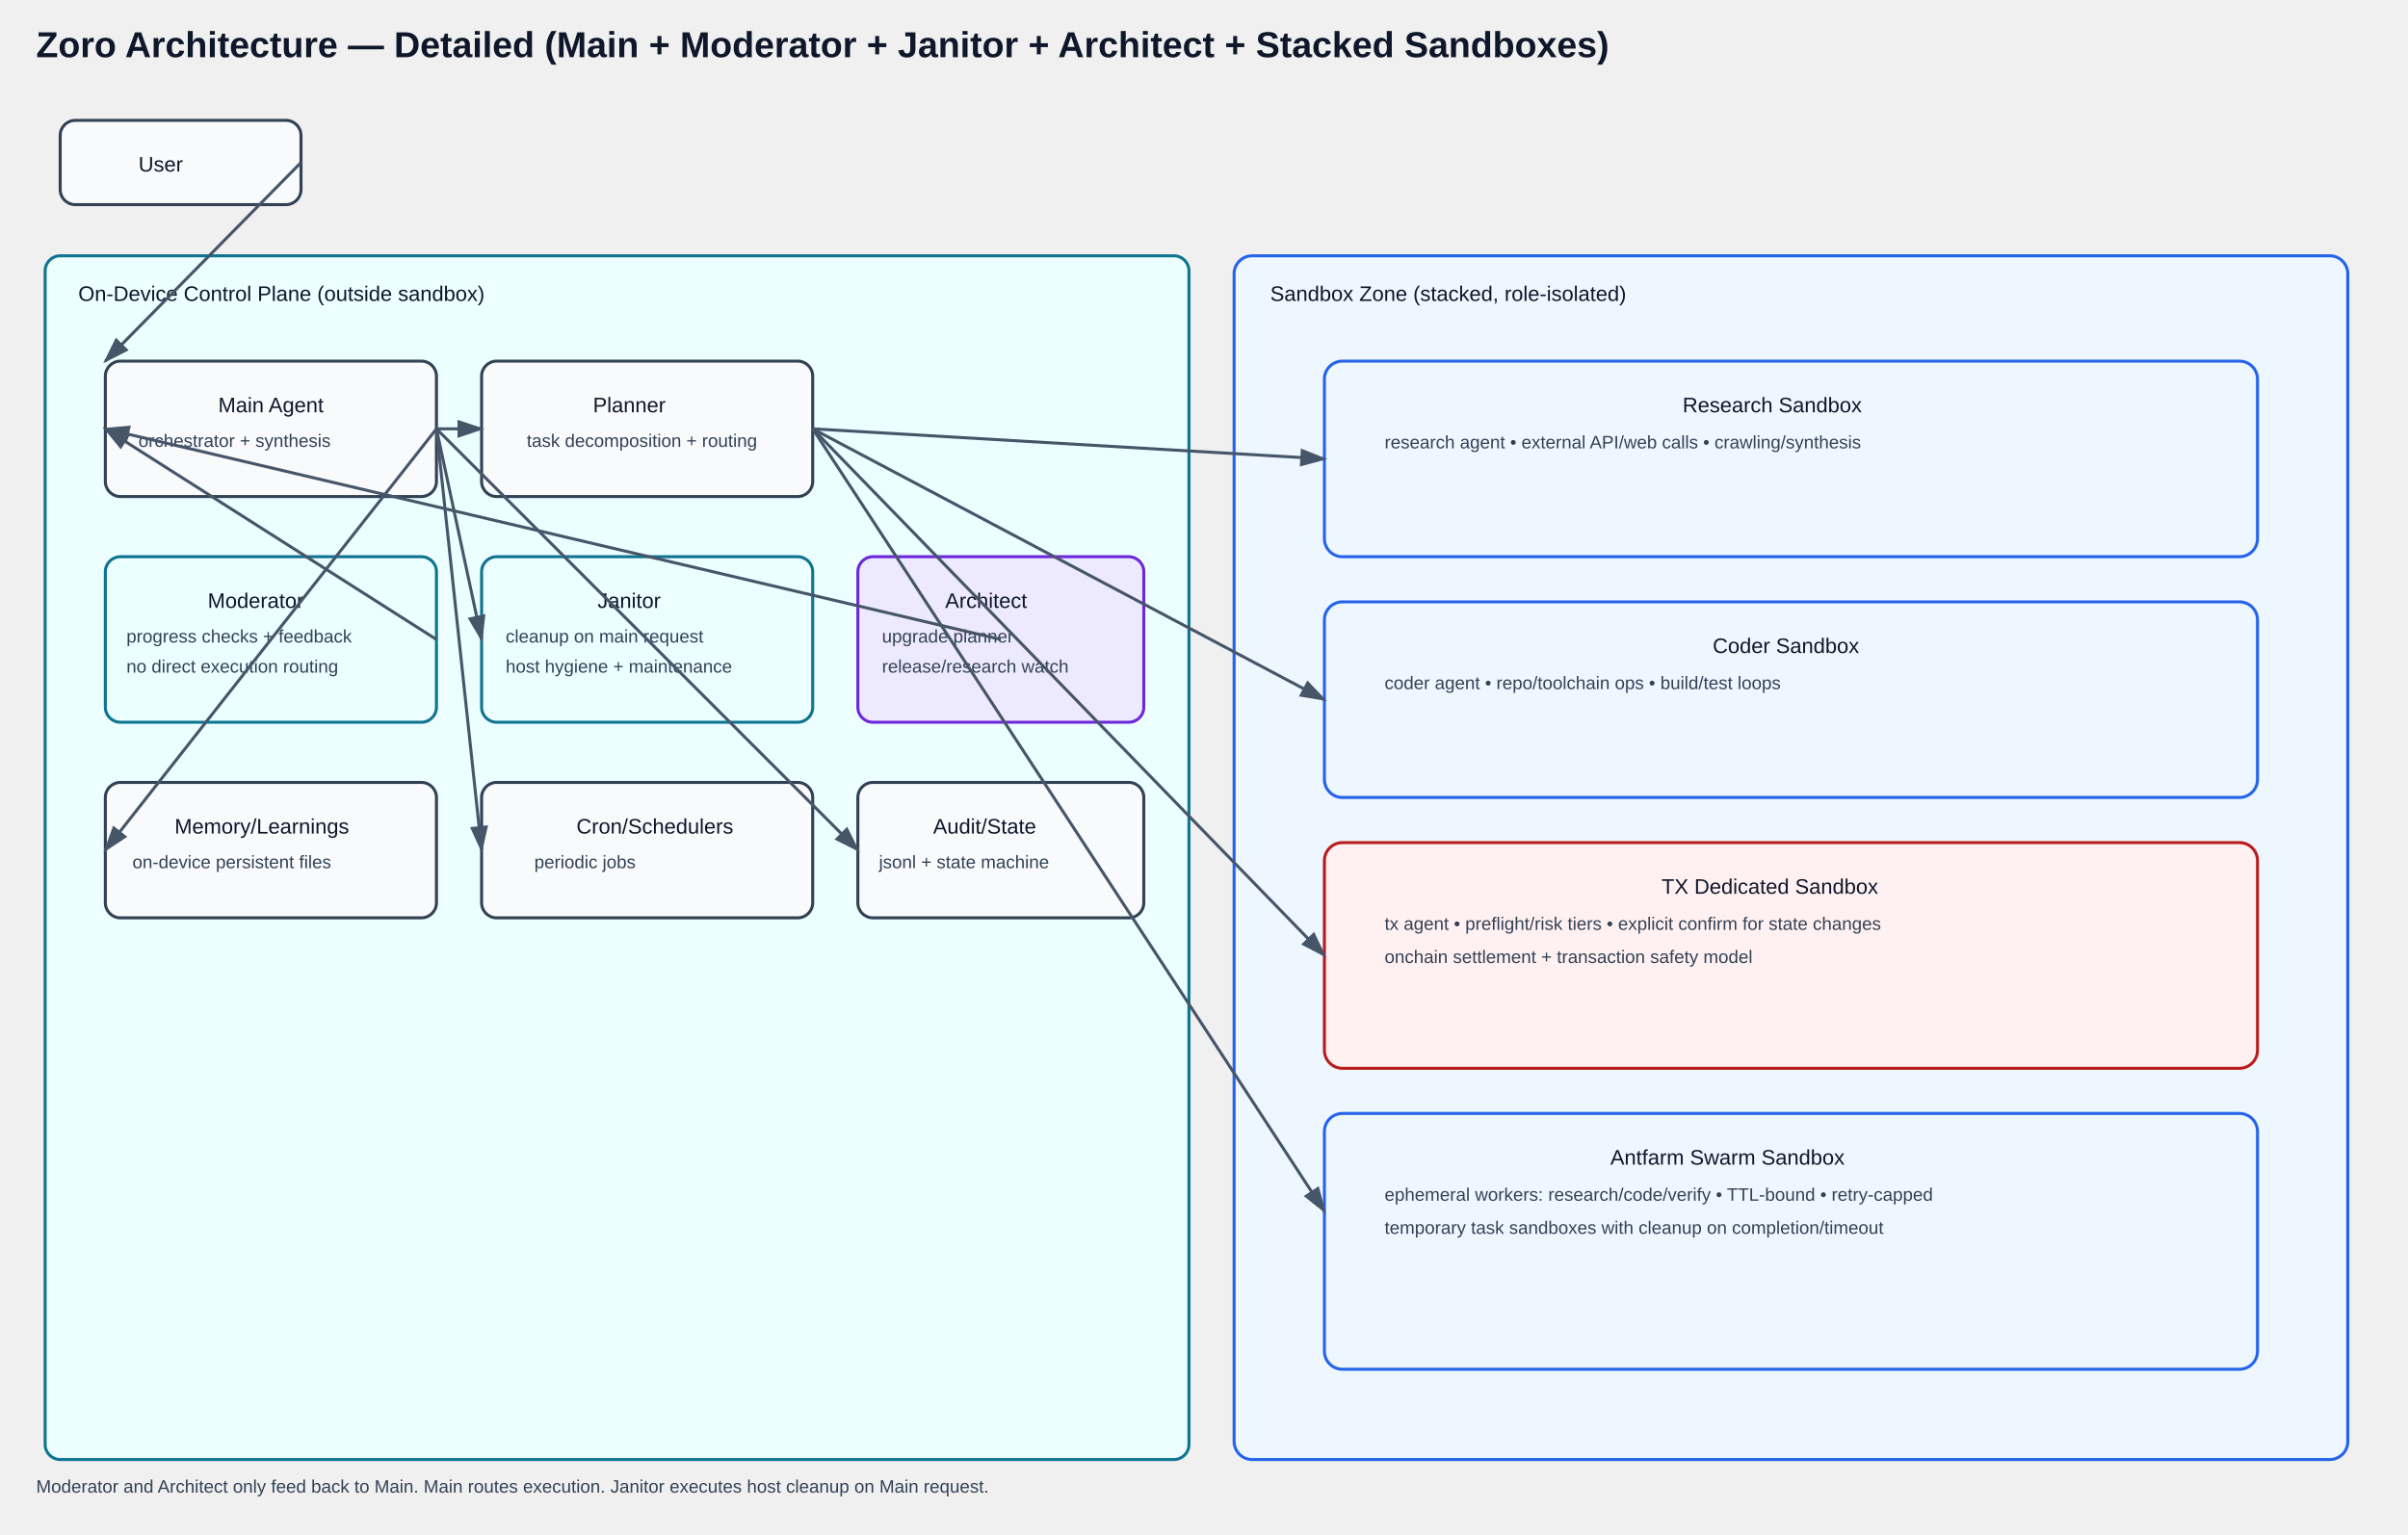
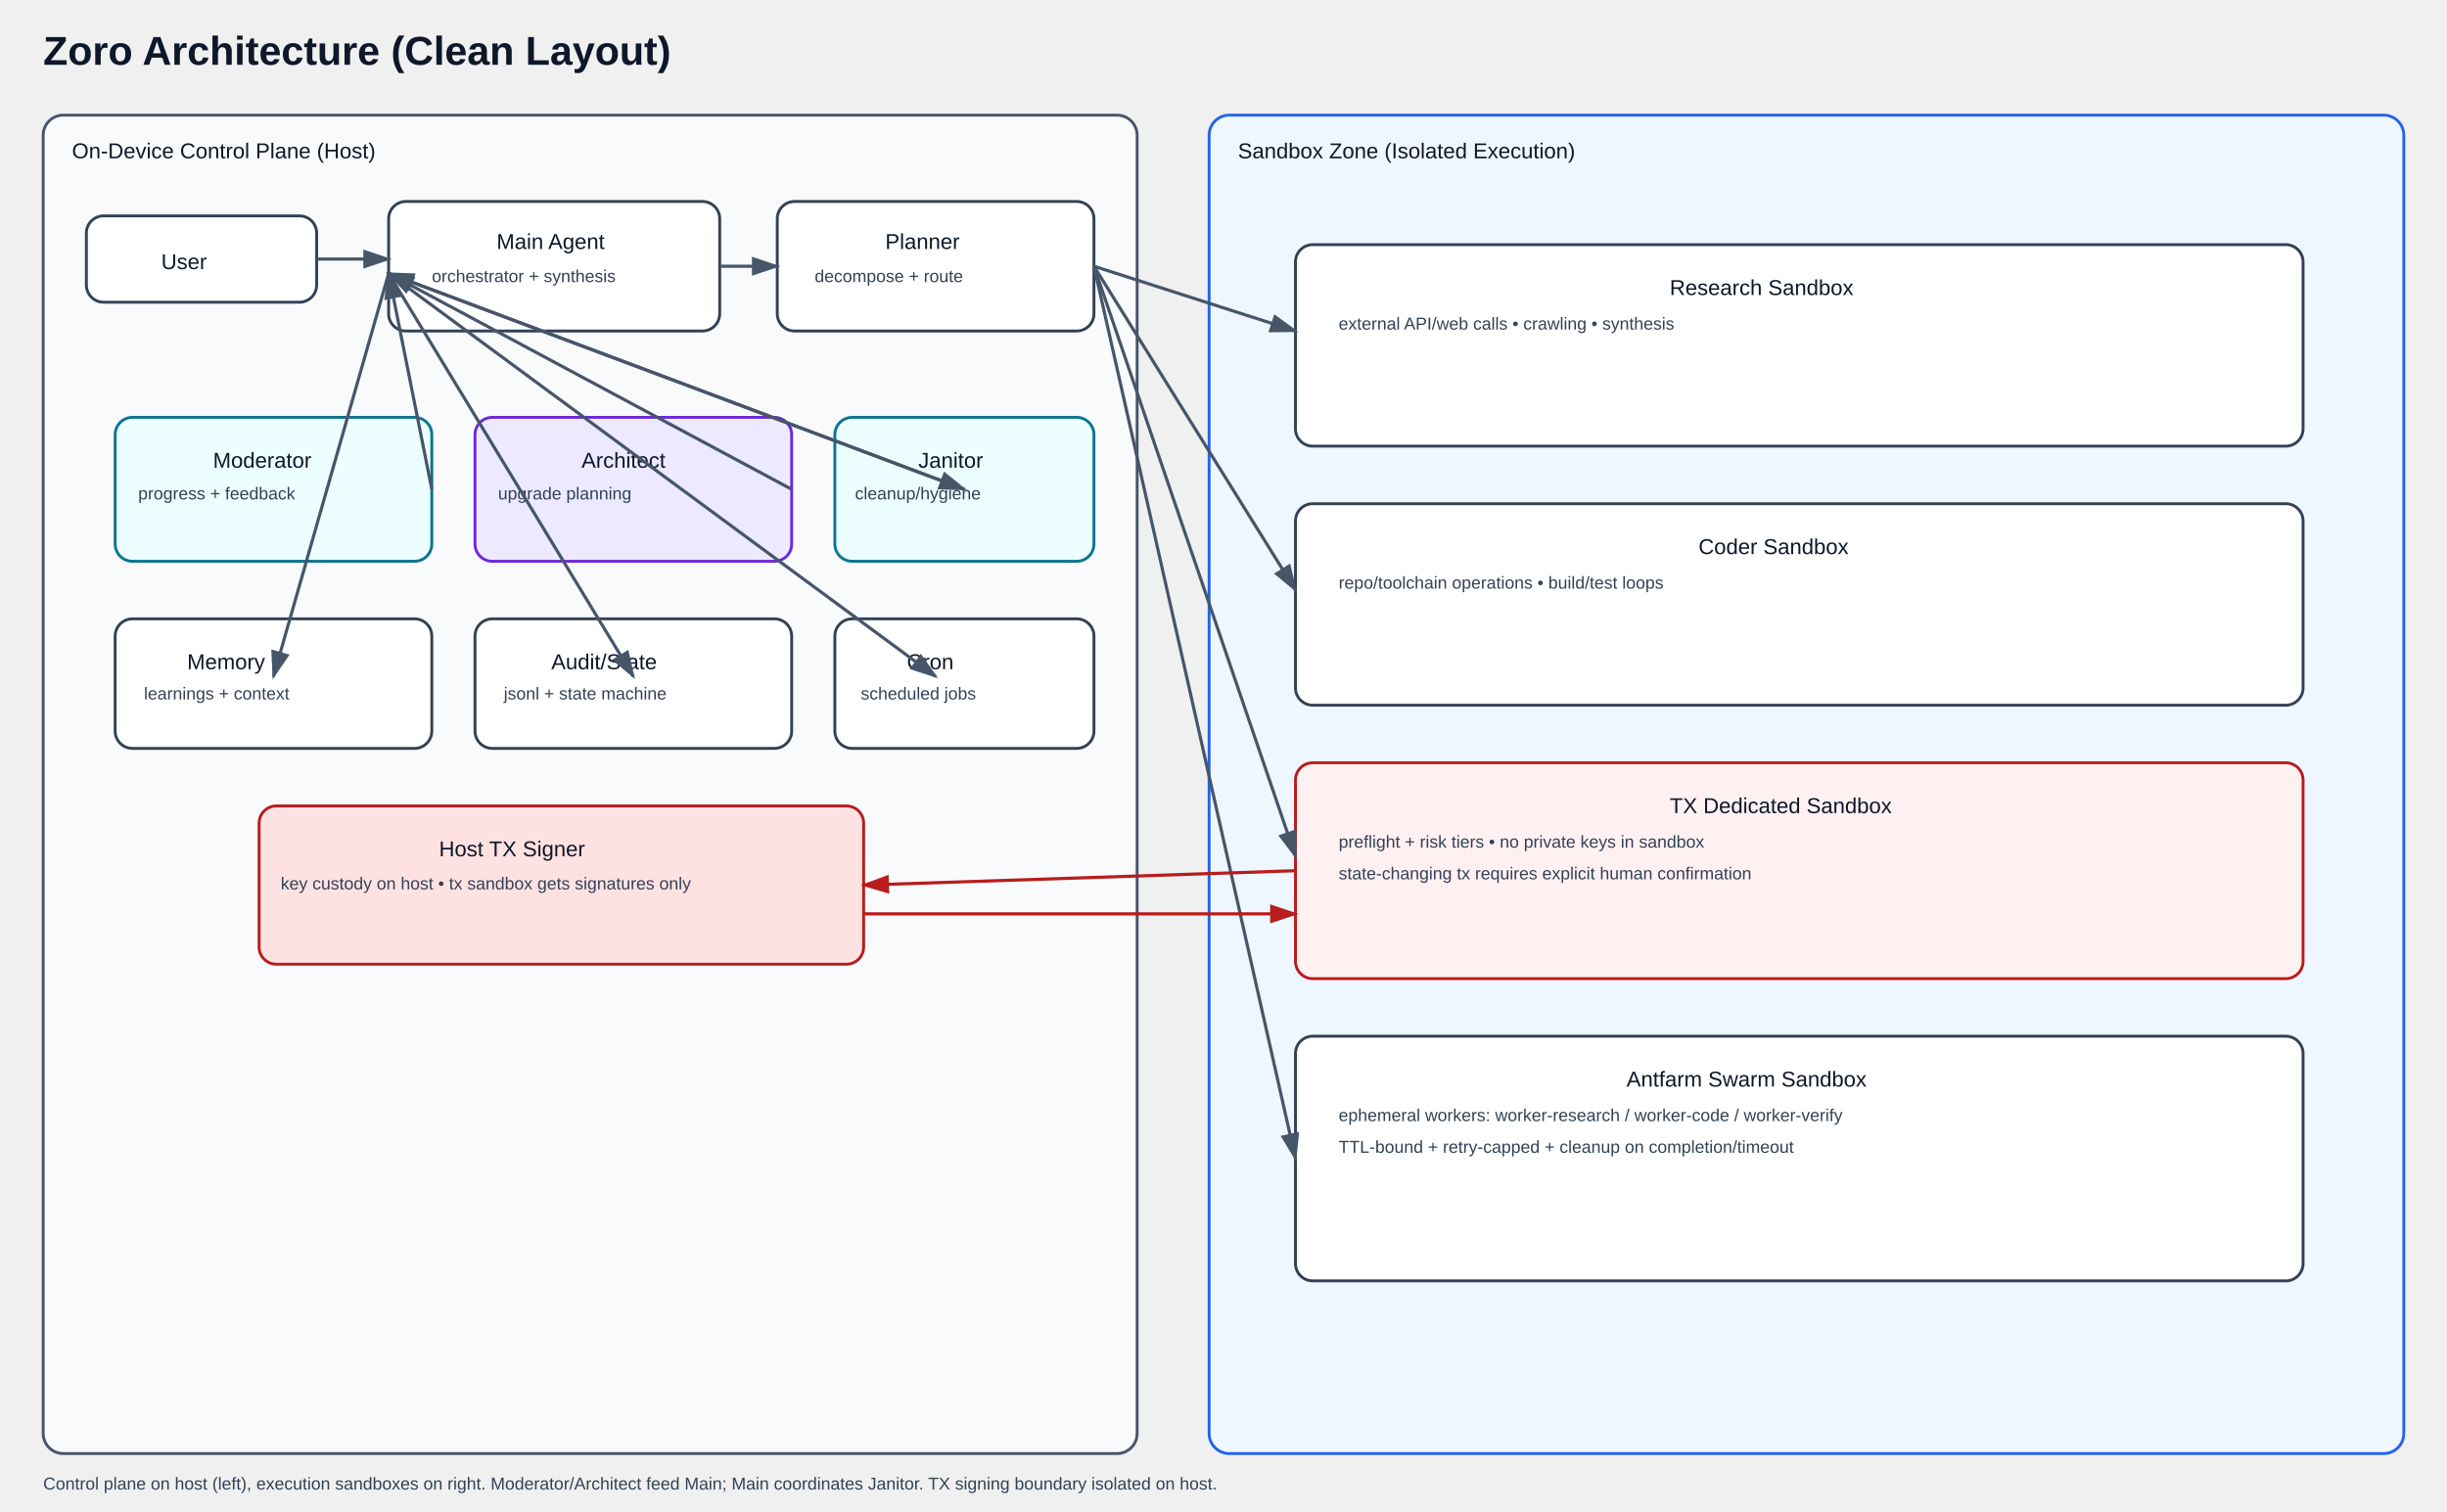
- <svg xmlns="http://www.w3.org/2000/svg" width="1600" height="1020" viewBox="0 0 1600 1020">
+ <svg xmlns="http://www.w3.org/2000/svg" width="1700" height="1050" viewBox="0 0 1700 1050">
  <defs>
    <style>
-       .title{font:700 24px Arial;fill:#0f172a}
-       .box{fill:#f8fafc;stroke:#334155;stroke-width:2;rx:10;ry:10}
-       .host{fill:#ecfeff;stroke:#0e7490;stroke-width:2;rx:10;ry:10}
-       .arch{fill:#ede9fe;stroke:#6d28d9;stroke-width:2;rx:10;ry:10}
-       .sbx{fill:#eef7ff;stroke:#2563eb;stroke-width:2;rx:12;ry:12}
+       .title{font:700 28px Arial;fill:#0f172a}
+       .lane{fill:#f8fafc;stroke:#475569;stroke-width:2;rx:14;ry:14}
+       .sbxLane{fill:#eef7ff;stroke:#2563eb;stroke-width:2;rx:14;ry:14}
+       .box{fill:#ffffff;stroke:#334155;stroke-width:2;rx:12;ry:12}
+       .host{fill:#ecfeff;stroke:#0e7490;stroke-width:2;rx:12;ry:12}
+       .arch{fill:#ede9fe;stroke:#6d28d9;stroke-width:2;rx:12;ry:12}
      .tx{fill:#fff1f2;stroke:#b91c1c;stroke-width:2;rx:12;ry:12}
-       .txt{font:14px Arial;fill:#0f172a}
+       .sign{fill:#fee2e2;stroke:#b91c1c;stroke-width:2;rx:12;ry:12}
+       .txt{font:15px Arial;fill:#0f172a}
      .sm{font:12px Arial;fill:#334155}
-       .arr{stroke:#475569;stroke-width:2;marker-end:url(#m);fill:none}
+       .arr{stroke:#475569;stroke-width:2.2;marker-end:url(#m);fill:none}
+       .arr2{stroke:#b91c1c;stroke-width:2.2;marker-end:url(#m2);fill:none}
    </style>
    <marker id="m" markerWidth="10" markerHeight="10" refX="8" refY="3" orient="auto">
      <path d="M0,0 L0,6 L9,3 z" fill="#475569" />
    </marker>
+     <marker id="m2" markerWidth="10" markerHeight="10" refX="8" refY="3" orient="auto">
+       <path d="M0,0 L0,6 L9,3 z" fill="#b91c1c" />
+     </marker>
  </defs>
-   <text x="24" y="38" class="title">Zoro Architecture — Detailed (Main + Moderator + Janitor + Architect + Stacked Sandboxes)</text>
-   <rect x="40" y="80" width="160" height="56" class="box" />
-   <text x="92" y="114" class="txt">User</text>
-   <rect x="30" y="170" width="760" height="800" class="host" />
-   <text x="52" y="200" class="txt">On-Device Control Plane (outside sandbox)</text>
-   <rect x="70" y="240" width="220" height="90" class="box" />
-   <text x="145" y="274" class="txt">Main Agent</text>
-   <text x="92" y="297" class="sm">orchestrator + synthesis</text>
-   <rect x="320" y="240" width="220" height="90" class="box" />
-   <text x="394" y="274" class="txt">Planner</text>
-   <text x="350" y="297" class="sm">task decomposition + routing</text>
-   <rect x="70" y="370" width="220" height="110" class="host" />
-   <text x="138" y="404" class="txt">Moderator</text>
-   <text x="84" y="427" class="sm">progress checks + feedback</text>
-   <text x="84" y="447" class="sm">no direct execution routing</text>
-   <rect x="320" y="370" width="220" height="110" class="host" />
-   <text x="397" y="404" class="txt">Janitor</text>
-   <text x="336" y="427" class="sm">cleanup on main request</text>
-   <text x="336" y="447" class="sm">host hygiene + maintenance</text>
-   <rect x="570" y="370" width="190" height="110" class="arch" />
-   <text x="628" y="404" class="txt">Architect</text>
-   <text x="586" y="427" class="sm">upgrade planner</text>
-   <text x="586" y="447" class="sm">release/research watch</text>
-   <rect x="70" y="520" width="220" height="90" class="box" />
-   <text x="116" y="554" class="txt">Memory/Learnings</text>
-   <text x="88" y="577" class="sm">on-device persistent files</text>
-   <rect x="320" y="520" width="220" height="90" class="box" />
-   <text x="383" y="554" class="txt">Cron/Schedulers</text>
-   <text x="355" y="577" class="sm">periodic jobs</text>
-   <rect x="570" y="520" width="190" height="90" class="box" />
-   <text x="620" y="554" class="txt">Audit/State</text>
-   <text x="584" y="577" class="sm">jsonl + state machine</text>
-   <rect x="820" y="170" width="740" height="800" class="sbx" />
-   <text x="844" y="200" class="txt">Sandbox Zone (stacked, role-isolated)</text>
-   <rect x="880" y="240" width="620" height="130" class="sbx" />
-   <text x="1118" y="274" class="txt">Research Sandbox</text>
-   <text x="920" y="298" class="sm">research agent • external API/web calls • crawling/synthesis</text>
-   <rect x="880" y="400" width="620" height="130" class="sbx" />
-   <text x="1138" y="434" class="txt">Coder Sandbox</text>
-   <text x="920" y="458" class="sm">coder agent • repo/toolchain ops • build/test loops</text>
-   <rect x="880" y="560" width="620" height="150" class="tx" />
-   <text x="1104" y="594" class="txt">TX Dedicated Sandbox</text>
-   <text x="920" y="618" class="sm">tx agent • preflight/risk tiers • explicit confirm for state changes</text>
-   <text x="920" y="640" class="sm">onchain settlement + transaction safety model</text>
-   <rect x="880" y="740" width="620" height="170" class="sbx" />
-   <text x="1070" y="774" class="txt">Antfarm Swarm Sandbox</text>
-   <text x="920" y="798" class="sm">ephemeral workers: research/code/verify • TTL-bound • retry-capped</text>
-   <text x="920" y="820" class="sm">temporary task sandboxes with cleanup on completion/timeout</text>
-   <path d="M200 108 L70 240" class="arr" />
-   <path d="M290 285 L320 285" class="arr" />
-   <path d="M540 285 L880 305" class="arr" />
-   <path d="M540 285 L880 465" class="arr" />
-   <path d="M540 285 L880 635" class="arr" />
-   <path d="M540 285 L880 805" class="arr" />
-   <path d="M290 425 L70 285" class="arr" />
-   <path d="M665 425 L70 285" class="arr" />
-   <path d="M290 285 L320 425" class="arr" />
-   <path d="M290 285 L70 565" class="arr" />
-   <path d="M290 285 L320 565" class="arr" />
-   <path d="M290 285 L570 565" class="arr" />
-   <text x="24" y="992" class="sm">Moderator and Architect only feed back to Main. Main routes execution. Janitor executes host cleanup on Main request.</text>
+   <text x="30" y="45" class="title">Zoro Architecture (Clean Layout)</text>
+   <rect x="30" y="80" width="760" height="930" class="lane" />
+   <text x="50" y="110" class="txt">On-Device Control Plane (Host)</text>
+   <rect x="840" y="80" width="830" height="930" class="sbxLane" />
+   <text x="860" y="110" class="txt">Sandbox Zone (Isolated Execution)</text>
+   <rect x="60" y="150" width="160" height="60" class="box" />
+   <text x="112" y="187" class="txt">User</text>
+   <rect x="270" y="140" width="230" height="90" class="box" />
+   <text x="345" y="173" class="txt">Main Agent</text>
+   <text x="300" y="196" class="sm">orchestrator + synthesis</text>
+   <rect x="540" y="140" width="220" height="90" class="box" />
+   <text x="615" y="173" class="txt">Planner</text>
+   <text x="566" y="196" class="sm">decompose + route</text>
+   <rect x="80" y="290" width="220" height="100" class="host" />
+   <text x="148" y="325" class="txt">Moderator</text>
+   <text x="96" y="347" class="sm">progress + feedback</text>
+   <rect x="330" y="290" width="220" height="100" class="arch" />
+   <text x="404" y="325" class="txt">Architect</text>
+   <text x="346" y="347" class="sm">upgrade planning</text>
+   <rect x="580" y="290" width="180" height="100" class="host" />
+   <text x="638" y="325" class="txt">Janitor</text>
+   <text x="594" y="347" class="sm">cleanup/hygiene</text>
+   <rect x="80" y="430" width="220" height="90" class="box" />
+   <text x="130" y="465" class="txt">Memory</text>
+   <text x="100" y="486" class="sm">learnings + context</text>
+   <rect x="330" y="430" width="220" height="90" class="box" />
+   <text x="383" y="465" class="txt">Audit/State</text>
+   <text x="350" y="486" class="sm">jsonl + state machine</text>
+   <rect x="580" y="430" width="180" height="90" class="box" />
+   <text x="630" y="465" class="txt">Cron</text>
+   <text x="598" y="486" class="sm">scheduled jobs</text>
+   <rect x="180" y="560" width="420" height="110" class="sign" />
+   <text x="305" y="595" class="txt">Host TX Signer</text>
+   <text x="195" y="618" class="sm">key custody on host • tx sandbox gets signatures only</text>
+   <rect x="900" y="170" width="700" height="140" class="box" />
+   <text x="1160" y="205" class="txt">Research Sandbox</text>
+   <text x="930" y="229" class="sm">external API/web calls • crawling • synthesis</text>
+   <rect x="900" y="350" width="700" height="140" class="box" />
+   <text x="1180" y="385" class="txt">Coder Sandbox</text>
+   <text x="930" y="409" class="sm">repo/toolchain operations • build/test loops</text>
+   <rect x="900" y="530" width="700" height="150" class="tx" />
+   <text x="1160" y="565" class="txt">TX Dedicated Sandbox</text>
+   <text x="930" y="589" class="sm">preflight + risk tiers • no private keys in sandbox</text>
+   <text x="930" y="611" class="sm">state-changing tx requires explicit human confirmation</text>
+   <rect x="900" y="720" width="700" height="170" class="box" />
+   <text x="1130" y="755" class="txt">Antfarm Swarm Sandbox</text>
+   <text x="930" y="779" class="sm">ephemeral workers: worker-research / worker-code / worker-verify</text>
+   <text x="930" y="801" class="sm">TTL-bound + retry-capped + cleanup on completion/timeout</text>
+   <path d="M220 180 L270 180" class="arr" />
+   <path d="M500 185 L540 185" class="arr" />
+   <path d="M760 185 L900 230" class="arr" />
+   <path d="M760 185 L900 410" class="arr" />
+   <path d="M760 185 L900 595" class="arr" />
+   <path d="M760 185 L900 805" class="arr" />
+   <path d="M300 340 L270 190" class="arr" />
+   <path d="M550 340 L270 190" class="arr" />
+   <path d="M670 340 L270 190" class="arr" />
+   <path d="M270 190 L670 340" class="arr" />
+   <path d="M270 190 L190 470" class="arr" />
+   <path d="M270 190 L440 470" class="arr" />
+   <path d="M270 190 L650 470" class="arr" />
+   <path d="M900 605 L600 615" class="arr2" />
+   <path d="M600 635 L900 635" class="arr2" />
+   <text x="30" y="1035" class="sm">Control plane on host (left), execution sandboxes on right. Moderator/Architect feed Main; Main coordinates Janitor. TX signing boundary isolated on host.</text>
</svg>
